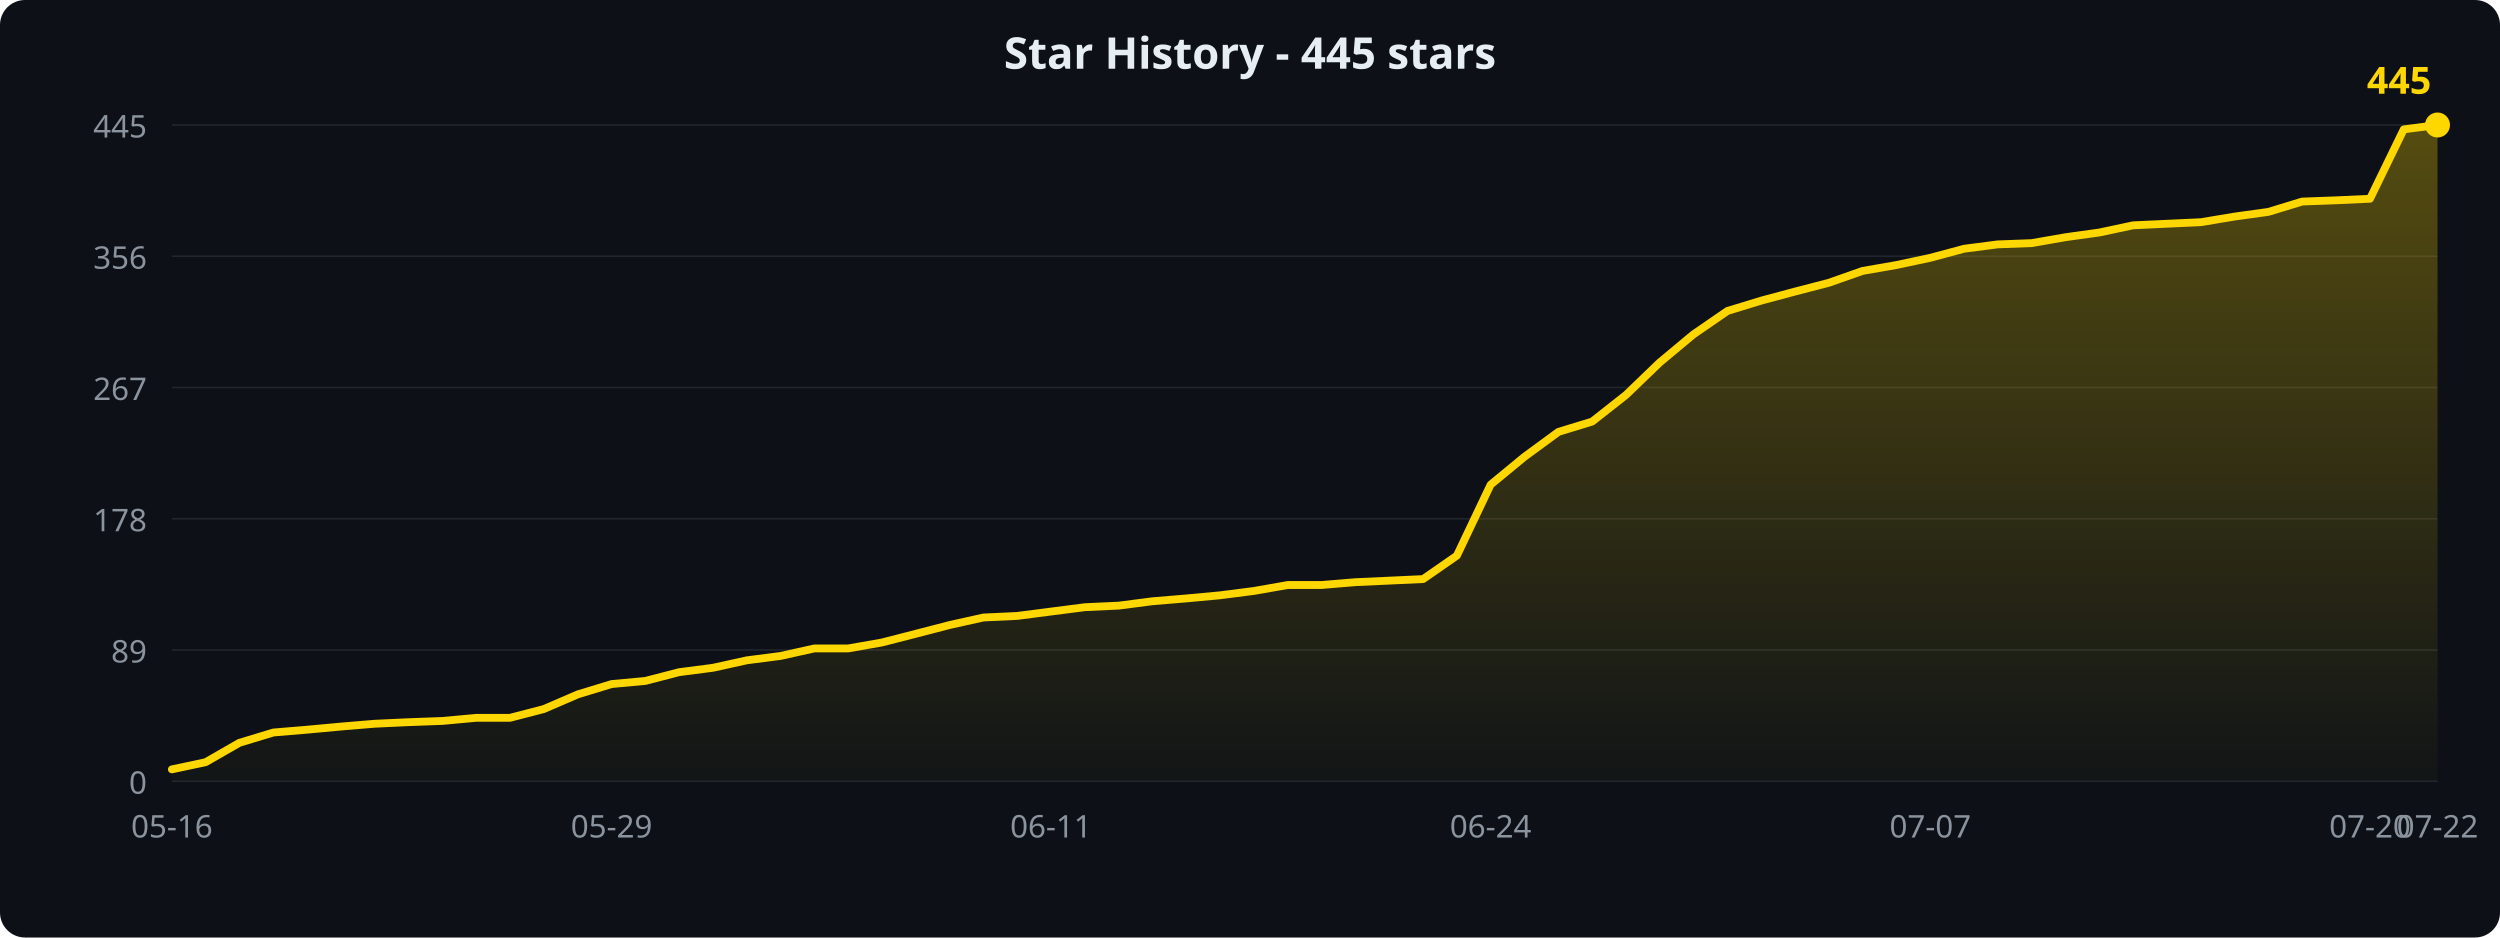
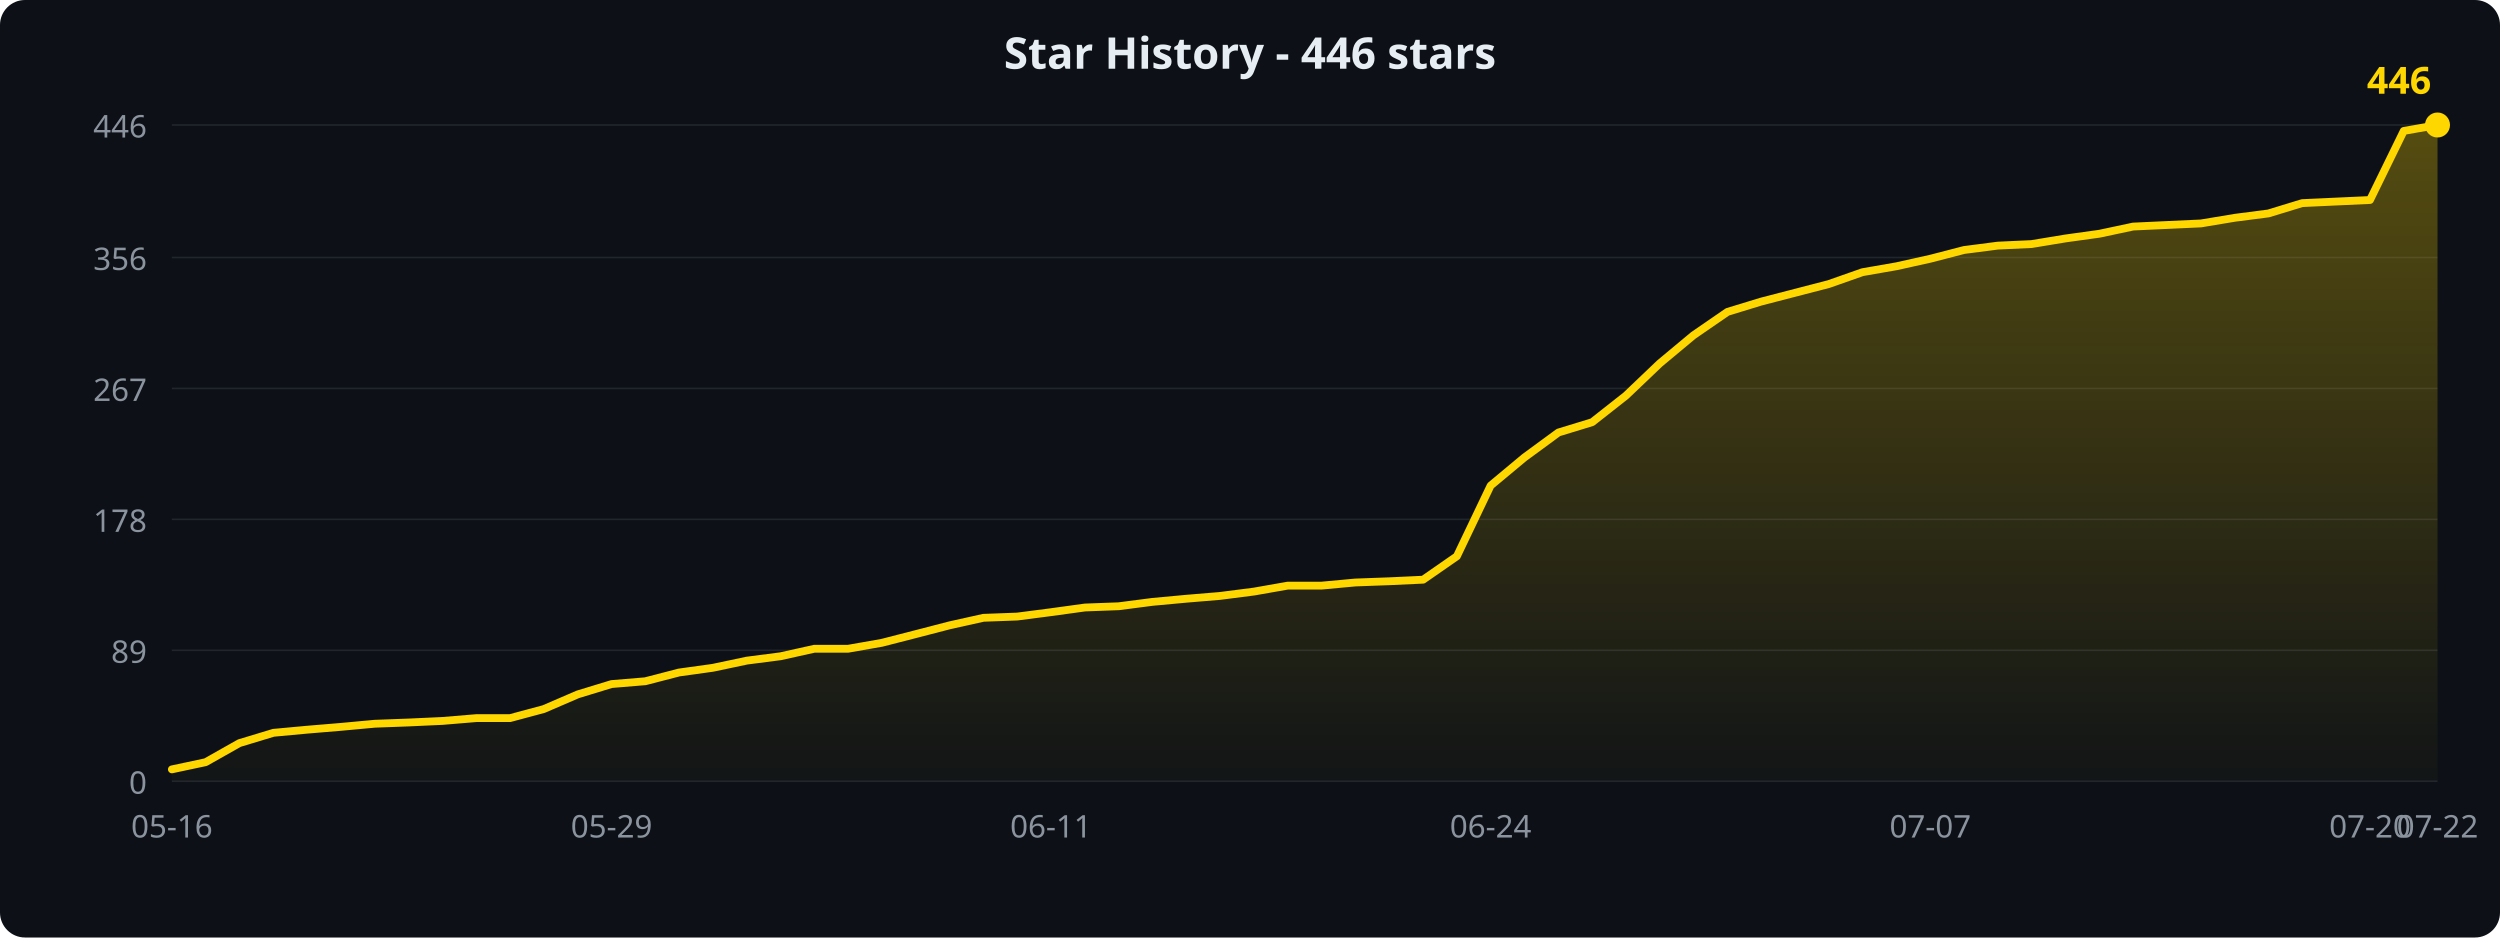
<svg xmlns="http://www.w3.org/2000/svg" viewBox="0 0 800 300" width="800" height="300">
  <defs>
    <linearGradient id="fill" x1="0" y1="0" x2="0" y2="1">
      <stop offset="0%" stop-color="#FFD700" stop-opacity="0.3" />
      <stop offset="100%" stop-color="#FFD700" stop-opacity="0.02" />
    </linearGradient>
  </defs>
  <rect width="800" height="300" rx="8" fill="#0d1117" />
  <text x="400.0" y="22" text-anchor="middle" fill="#e6edf3" font-family="system-ui,sans-serif" font-size="14" font-weight="600">
-     Star History - 445 stars
+     Star History - 446 stars
  </text>
  <line x1="55" y1="250.0" x2="780" y2="250.0" stroke="#21262d" stroke-width="0.5" />
  <text x="47" y="254.0" text-anchor="end" fill="#8b949e" font-family="system-ui,sans-serif" font-size="10">0</text>
-   <line x1="55" y1="208.0" x2="780" y2="208.0" stroke="#21262d" stroke-width="0.5" />
-   <text x="47" y="212.0" text-anchor="end" fill="#8b949e" font-family="system-ui,sans-serif" font-size="10">89</text>
-   <line x1="55" y1="166.0" x2="780" y2="166.0" stroke="#21262d" stroke-width="0.5" />
-   <text x="47" y="170.0" text-anchor="end" fill="#8b949e" font-family="system-ui,sans-serif" font-size="10">178</text>
-   <line x1="55" y1="124.0" x2="780" y2="124.0" stroke="#21262d" stroke-width="0.5" />
-   <text x="47" y="128.0" text-anchor="end" fill="#8b949e" font-family="system-ui,sans-serif" font-size="10">267</text>
-   <line x1="55" y1="82.0" x2="780" y2="82.0" stroke="#21262d" stroke-width="0.5" />
-   <text x="47" y="86.0" text-anchor="end" fill="#8b949e" font-family="system-ui,sans-serif" font-size="10">356</text>
+   <line x1="55" y1="208.1" x2="780" y2="208.1" stroke="#21262d" stroke-width="0.5" />
+   <text x="47" y="212.1" text-anchor="end" fill="#8b949e" font-family="system-ui,sans-serif" font-size="10">89</text>
+   <line x1="55" y1="166.2" x2="780" y2="166.2" stroke="#21262d" stroke-width="0.5" />
+   <text x="47" y="170.2" text-anchor="end" fill="#8b949e" font-family="system-ui,sans-serif" font-size="10">178</text>
+   <line x1="55" y1="124.3" x2="780" y2="124.3" stroke="#21262d" stroke-width="0.5" />
+   <text x="47" y="128.3" text-anchor="end" fill="#8b949e" font-family="system-ui,sans-serif" font-size="10">267</text>
+   <line x1="55" y1="82.4" x2="780" y2="82.4" stroke="#21262d" stroke-width="0.5" />
+   <text x="47" y="86.4" text-anchor="end" fill="#8b949e" font-family="system-ui,sans-serif" font-size="10">356</text>
  <line x1="55" y1="40.0" x2="780" y2="40.0" stroke="#21262d" stroke-width="0.5" />
-   <text x="47" y="44.0" text-anchor="end" fill="#8b949e" font-family="system-ui,sans-serif" font-size="10">445</text>
-   <polygon points="55.0,246.2 65.8,243.9 76.6,237.7 87.5,234.4 98.3,233.5 109.1,232.5 119.9,231.6 130.7,231.1 141.6,230.7 152.4,229.7 163.2,229.7 174.0,226.9 184.9,222.2 195.7,218.9 206.5,217.9 217.3,215.1 228.1,213.7 239.0,211.3 249.8,209.9 260.6,207.5 271.4,207.5 282.2,205.6 293.1,202.8 303.9,200.0 314.7,197.6 325.5,197.1 336.3,195.7 347.2,194.3 358.0,193.8 368.8,192.4 379.6,191.5 390.4,190.5 401.3,189.1 412.1,187.2 422.9,187.2 433.7,186.3 444.6,185.8 455.4,185.3 466.2,177.8 477.0,155.1 487.8,146.2 498.7,138.2 509.5,134.9 520.3,126.4 531.1,116.0 541.9,107.0 552.8,99.5 563.6,96.2 574.4,93.3 585.2,90.5 596.0,86.7 606.9,84.8 617.7,82.5 628.5,79.6 639.3,78.2 650.1,77.8 661.0,75.9 671.8,74.4 682.6,72.1 693.4,71.6 704.3,71.1 715.1,69.3 725.9,67.8 736.7,64.5 747.5,64.1 758.4,63.6 769.2,41.4 780.0,40.0 780.0,250.0 55.0,250.0" fill="url(#fill)" />
-   <polyline points="55.0,246.2 65.8,243.9 76.6,237.7 87.5,234.4 98.3,233.5 109.1,232.5 119.9,231.6 130.7,231.1 141.6,230.7 152.4,229.7 163.2,229.7 174.0,226.9 184.9,222.2 195.7,218.9 206.5,217.9 217.3,215.1 228.1,213.7 239.0,211.3 249.8,209.9 260.6,207.5 271.4,207.5 282.2,205.6 293.1,202.8 303.9,200.0 314.7,197.6 325.5,197.1 336.3,195.7 347.2,194.3 358.0,193.8 368.8,192.4 379.6,191.5 390.4,190.5 401.3,189.1 412.1,187.2 422.9,187.2 433.7,186.3 444.6,185.8 455.4,185.3 466.2,177.8 477.0,155.1 487.8,146.2 498.7,138.2 509.5,134.9 520.3,126.4 531.1,116.0 541.9,107.0 552.8,99.5 563.6,96.2 574.4,93.3 585.2,90.5 596.0,86.7 606.9,84.8 617.7,82.5 628.5,79.6 639.3,78.2 650.1,77.8 661.0,75.9 671.8,74.4 682.6,72.1 693.4,71.6 704.3,71.1 715.1,69.3 725.9,67.8 736.7,64.5 747.5,64.1 758.4,63.6 769.2,41.4 780.0,40.0" fill="none" stroke="#FFD700" stroke-width="2.5" stroke-linejoin="round" stroke-linecap="round" />
+   <text x="47" y="44.0" text-anchor="end" fill="#8b949e" font-family="system-ui,sans-serif" font-size="10">446</text>
+   <polygon points="55.0,246.2 65.8,243.9 76.6,237.8 87.5,234.5 98.3,233.5 109.1,232.6 119.9,231.6 130.7,231.2 141.6,230.7 152.4,229.8 163.2,229.8 174.0,226.9 184.9,222.2 195.7,218.9 206.5,218.0 217.3,215.2 228.1,213.7 239.0,211.4 249.8,210.0 260.6,207.6 271.4,207.6 282.2,205.7 293.1,202.9 303.9,200.1 314.7,197.7 325.5,197.3 336.3,195.9 347.2,194.4 358.0,194.0 368.8,192.6 379.6,191.6 390.4,190.7 401.3,189.3 412.1,187.4 422.9,187.4 433.7,186.4 444.6,186.0 455.4,185.5 466.2,178.0 477.0,155.4 487.8,146.4 498.7,138.4 509.5,135.1 520.3,126.6 531.1,116.3 541.9,107.3 552.8,99.8 563.6,96.5 574.4,93.7 585.2,90.9 596.0,87.1 606.9,85.2 617.7,82.8 628.5,80.0 639.3,78.6 650.1,78.1 661.0,76.3 671.8,74.8 682.6,72.5 693.4,72.0 704.3,71.5 715.1,69.7 725.9,68.3 736.7,65.0 747.5,64.5 758.4,64.0 769.2,41.9 780.0,40.0 780.0,250.0 55.0,250.0" fill="url(#fill)" />
+   <polyline points="55.0,246.2 65.8,243.9 76.6,237.8 87.5,234.5 98.3,233.5 109.1,232.6 119.9,231.6 130.7,231.2 141.6,230.7 152.4,229.8 163.2,229.8 174.0,226.9 184.9,222.2 195.7,218.9 206.5,218.0 217.3,215.2 228.1,213.7 239.0,211.4 249.8,210.0 260.6,207.6 271.4,207.6 282.2,205.7 293.1,202.9 303.9,200.1 314.7,197.7 325.5,197.3 336.3,195.9 347.2,194.4 358.0,194.0 368.8,192.6 379.6,191.6 390.4,190.7 401.3,189.3 412.1,187.4 422.9,187.4 433.7,186.4 444.6,186.0 455.4,185.5 466.2,178.0 477.0,155.4 487.8,146.4 498.7,138.4 509.5,135.1 520.3,126.6 531.1,116.3 541.9,107.3 552.8,99.8 563.6,96.5 574.4,93.7 585.2,90.9 596.0,87.1 606.9,85.2 617.7,82.8 628.5,80.0 639.3,78.6 650.1,78.1 661.0,76.3 671.8,74.8 682.6,72.5 693.4,72.0 704.3,71.5 715.1,69.7 725.9,68.3 736.7,65.0 747.5,64.5 758.4,64.0 769.2,41.9 780.0,40.0" fill="none" stroke="#FFD700" stroke-width="2.5" stroke-linejoin="round" stroke-linecap="round" />
  <text x="55.0" y="268" text-anchor="middle" fill="#8b949e" font-family="system-ui,sans-serif" font-size="10">05-16</text>
  <text x="195.7" y="268" text-anchor="middle" fill="#8b949e" font-family="system-ui,sans-serif" font-size="10">05-29</text>
  <text x="336.3" y="268" text-anchor="middle" fill="#8b949e" font-family="system-ui,sans-serif" font-size="10">06-11</text>
  <text x="477.0" y="268" text-anchor="middle" fill="#8b949e" font-family="system-ui,sans-serif" font-size="10">06-24</text>
  <text x="617.7" y="268" text-anchor="middle" fill="#8b949e" font-family="system-ui,sans-serif" font-size="10">07-07</text>
  <text x="758.4" y="268" text-anchor="middle" fill="#8b949e" font-family="system-ui,sans-serif" font-size="10">07-20</text>
  <text x="780.0" y="268" text-anchor="middle" fill="#8b949e" font-family="system-ui,sans-serif" font-size="10">07-22</text>
  <circle cx="780.0" cy="40.0" r="4" fill="#FFD700" />
-   <text x="778.0" y="30.0" text-anchor="end" fill="#FFD700" font-family="system-ui,sans-serif" font-size="12" font-weight="600">445</text>
+   <text x="778.0" y="30.0" text-anchor="end" fill="#FFD700" font-family="system-ui,sans-serif" font-size="12" font-weight="600">446</text>
</svg>
